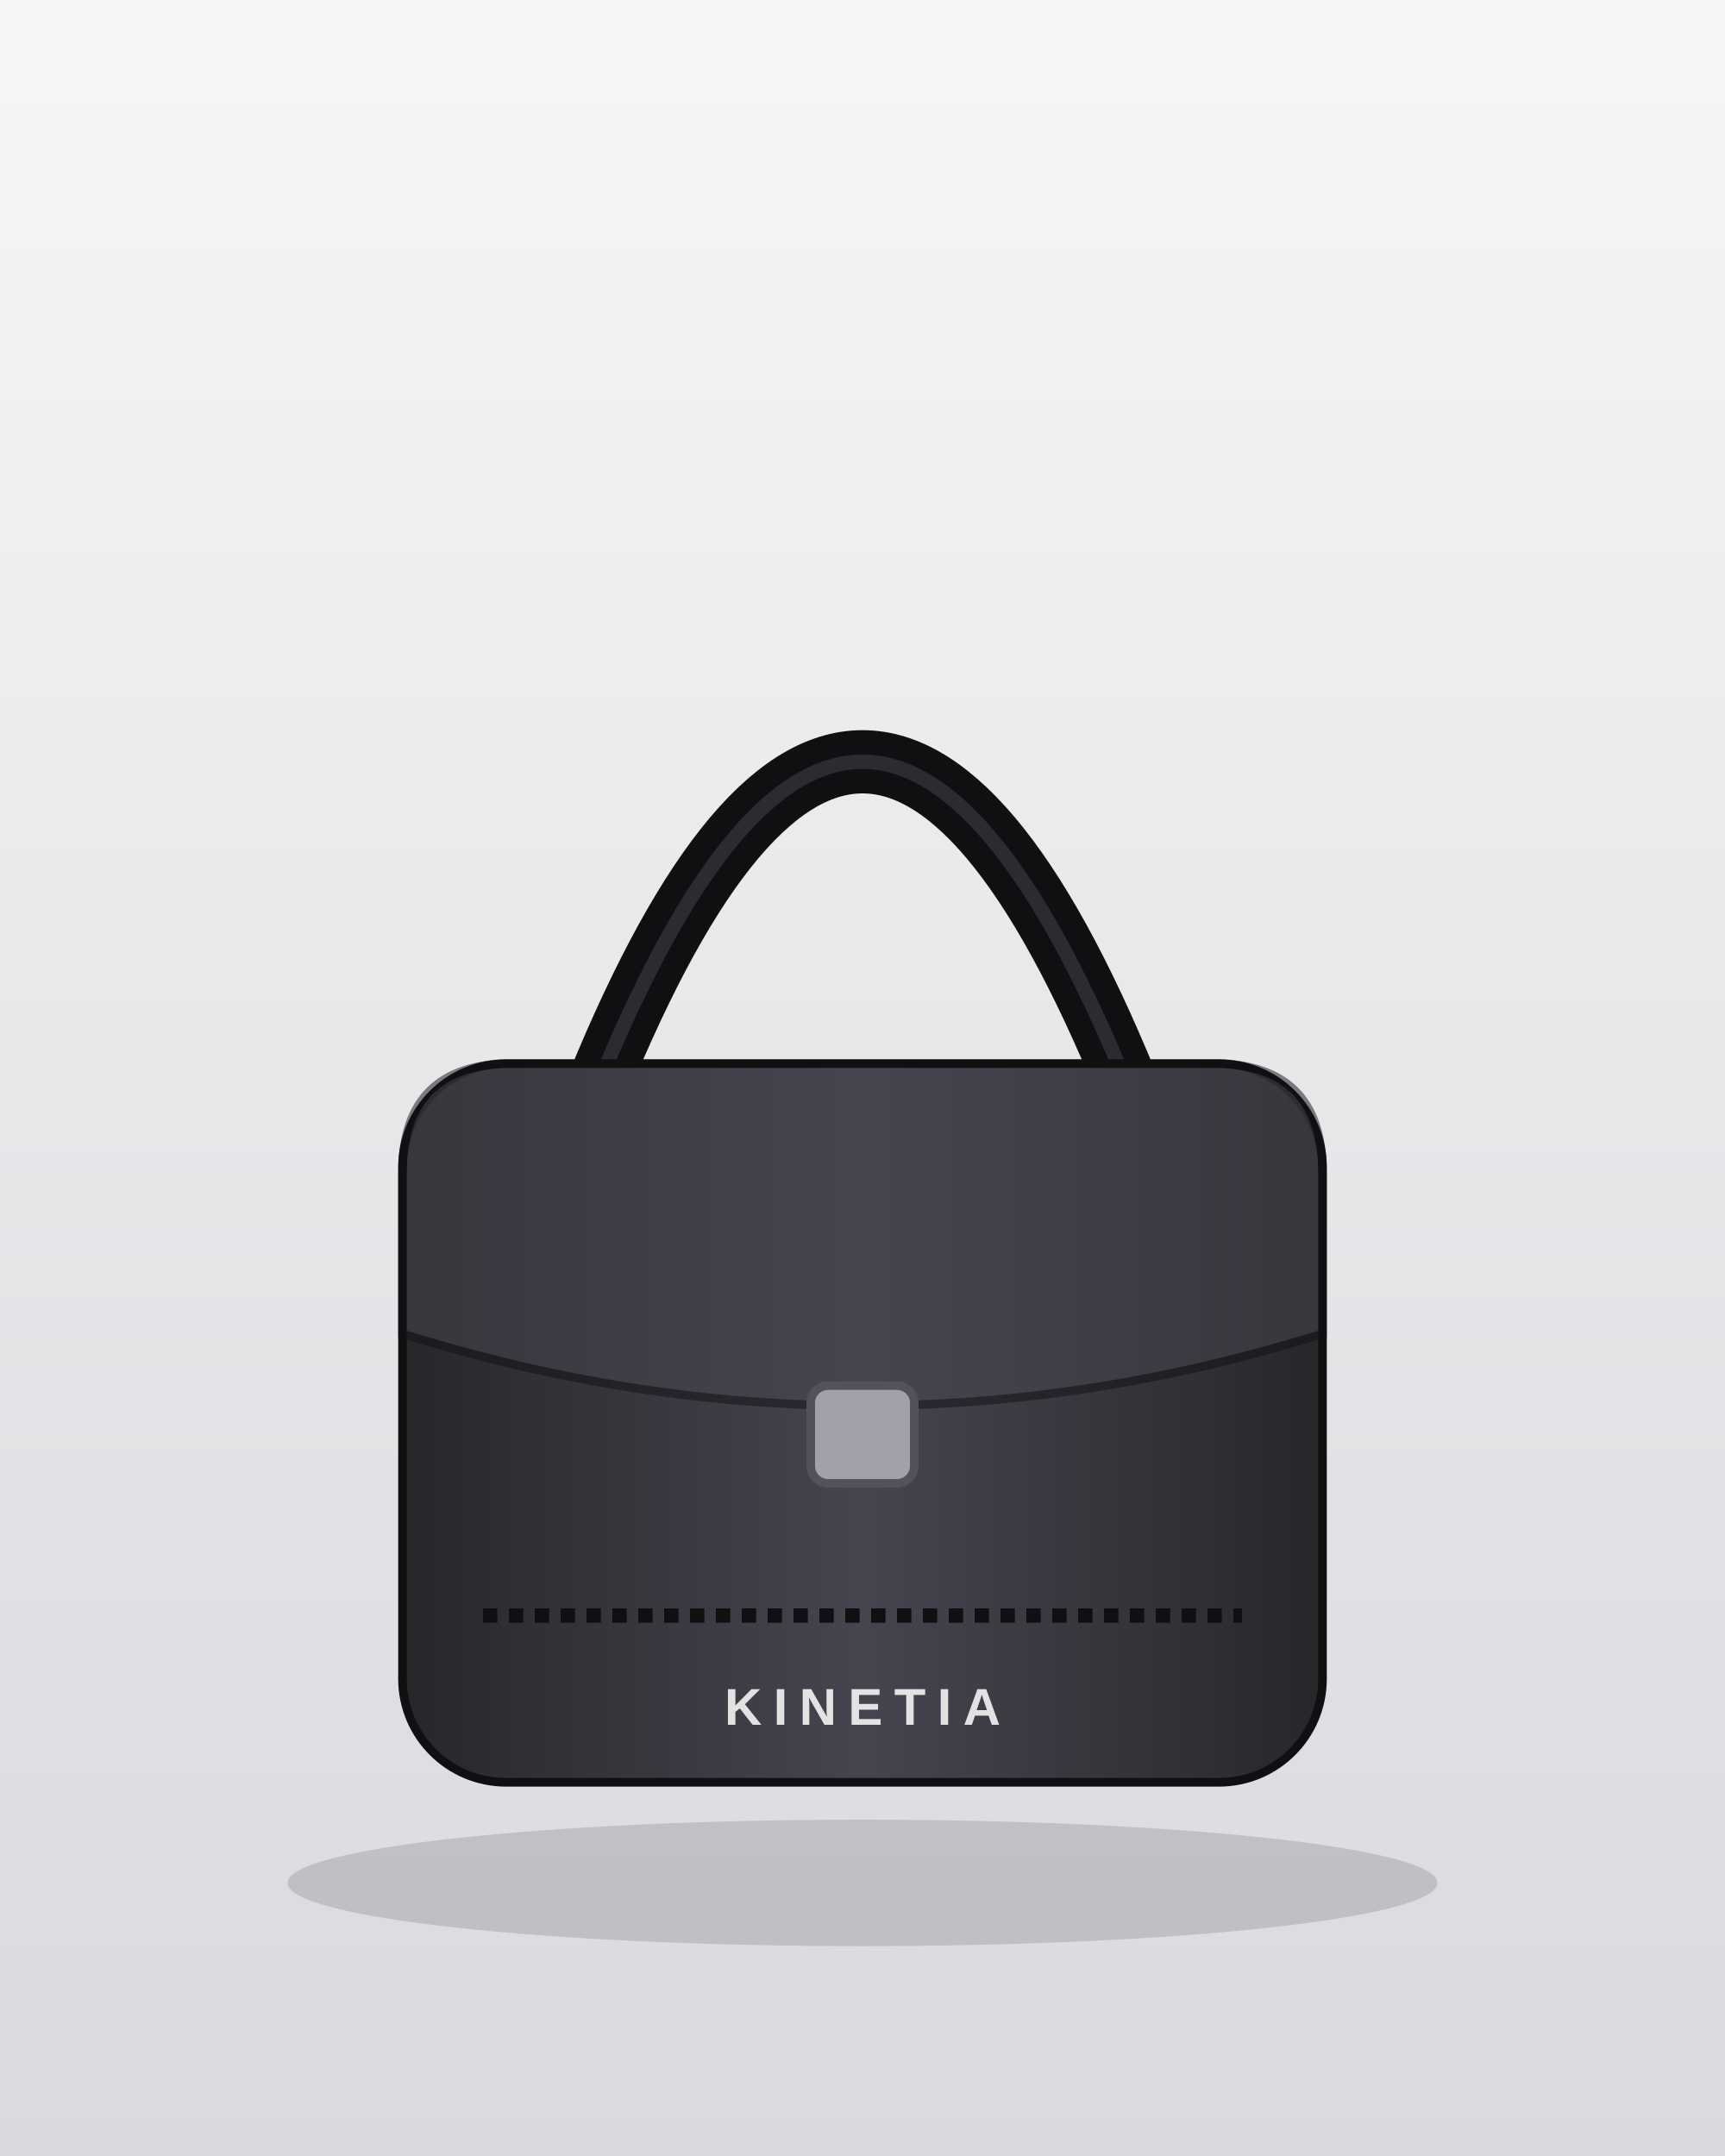
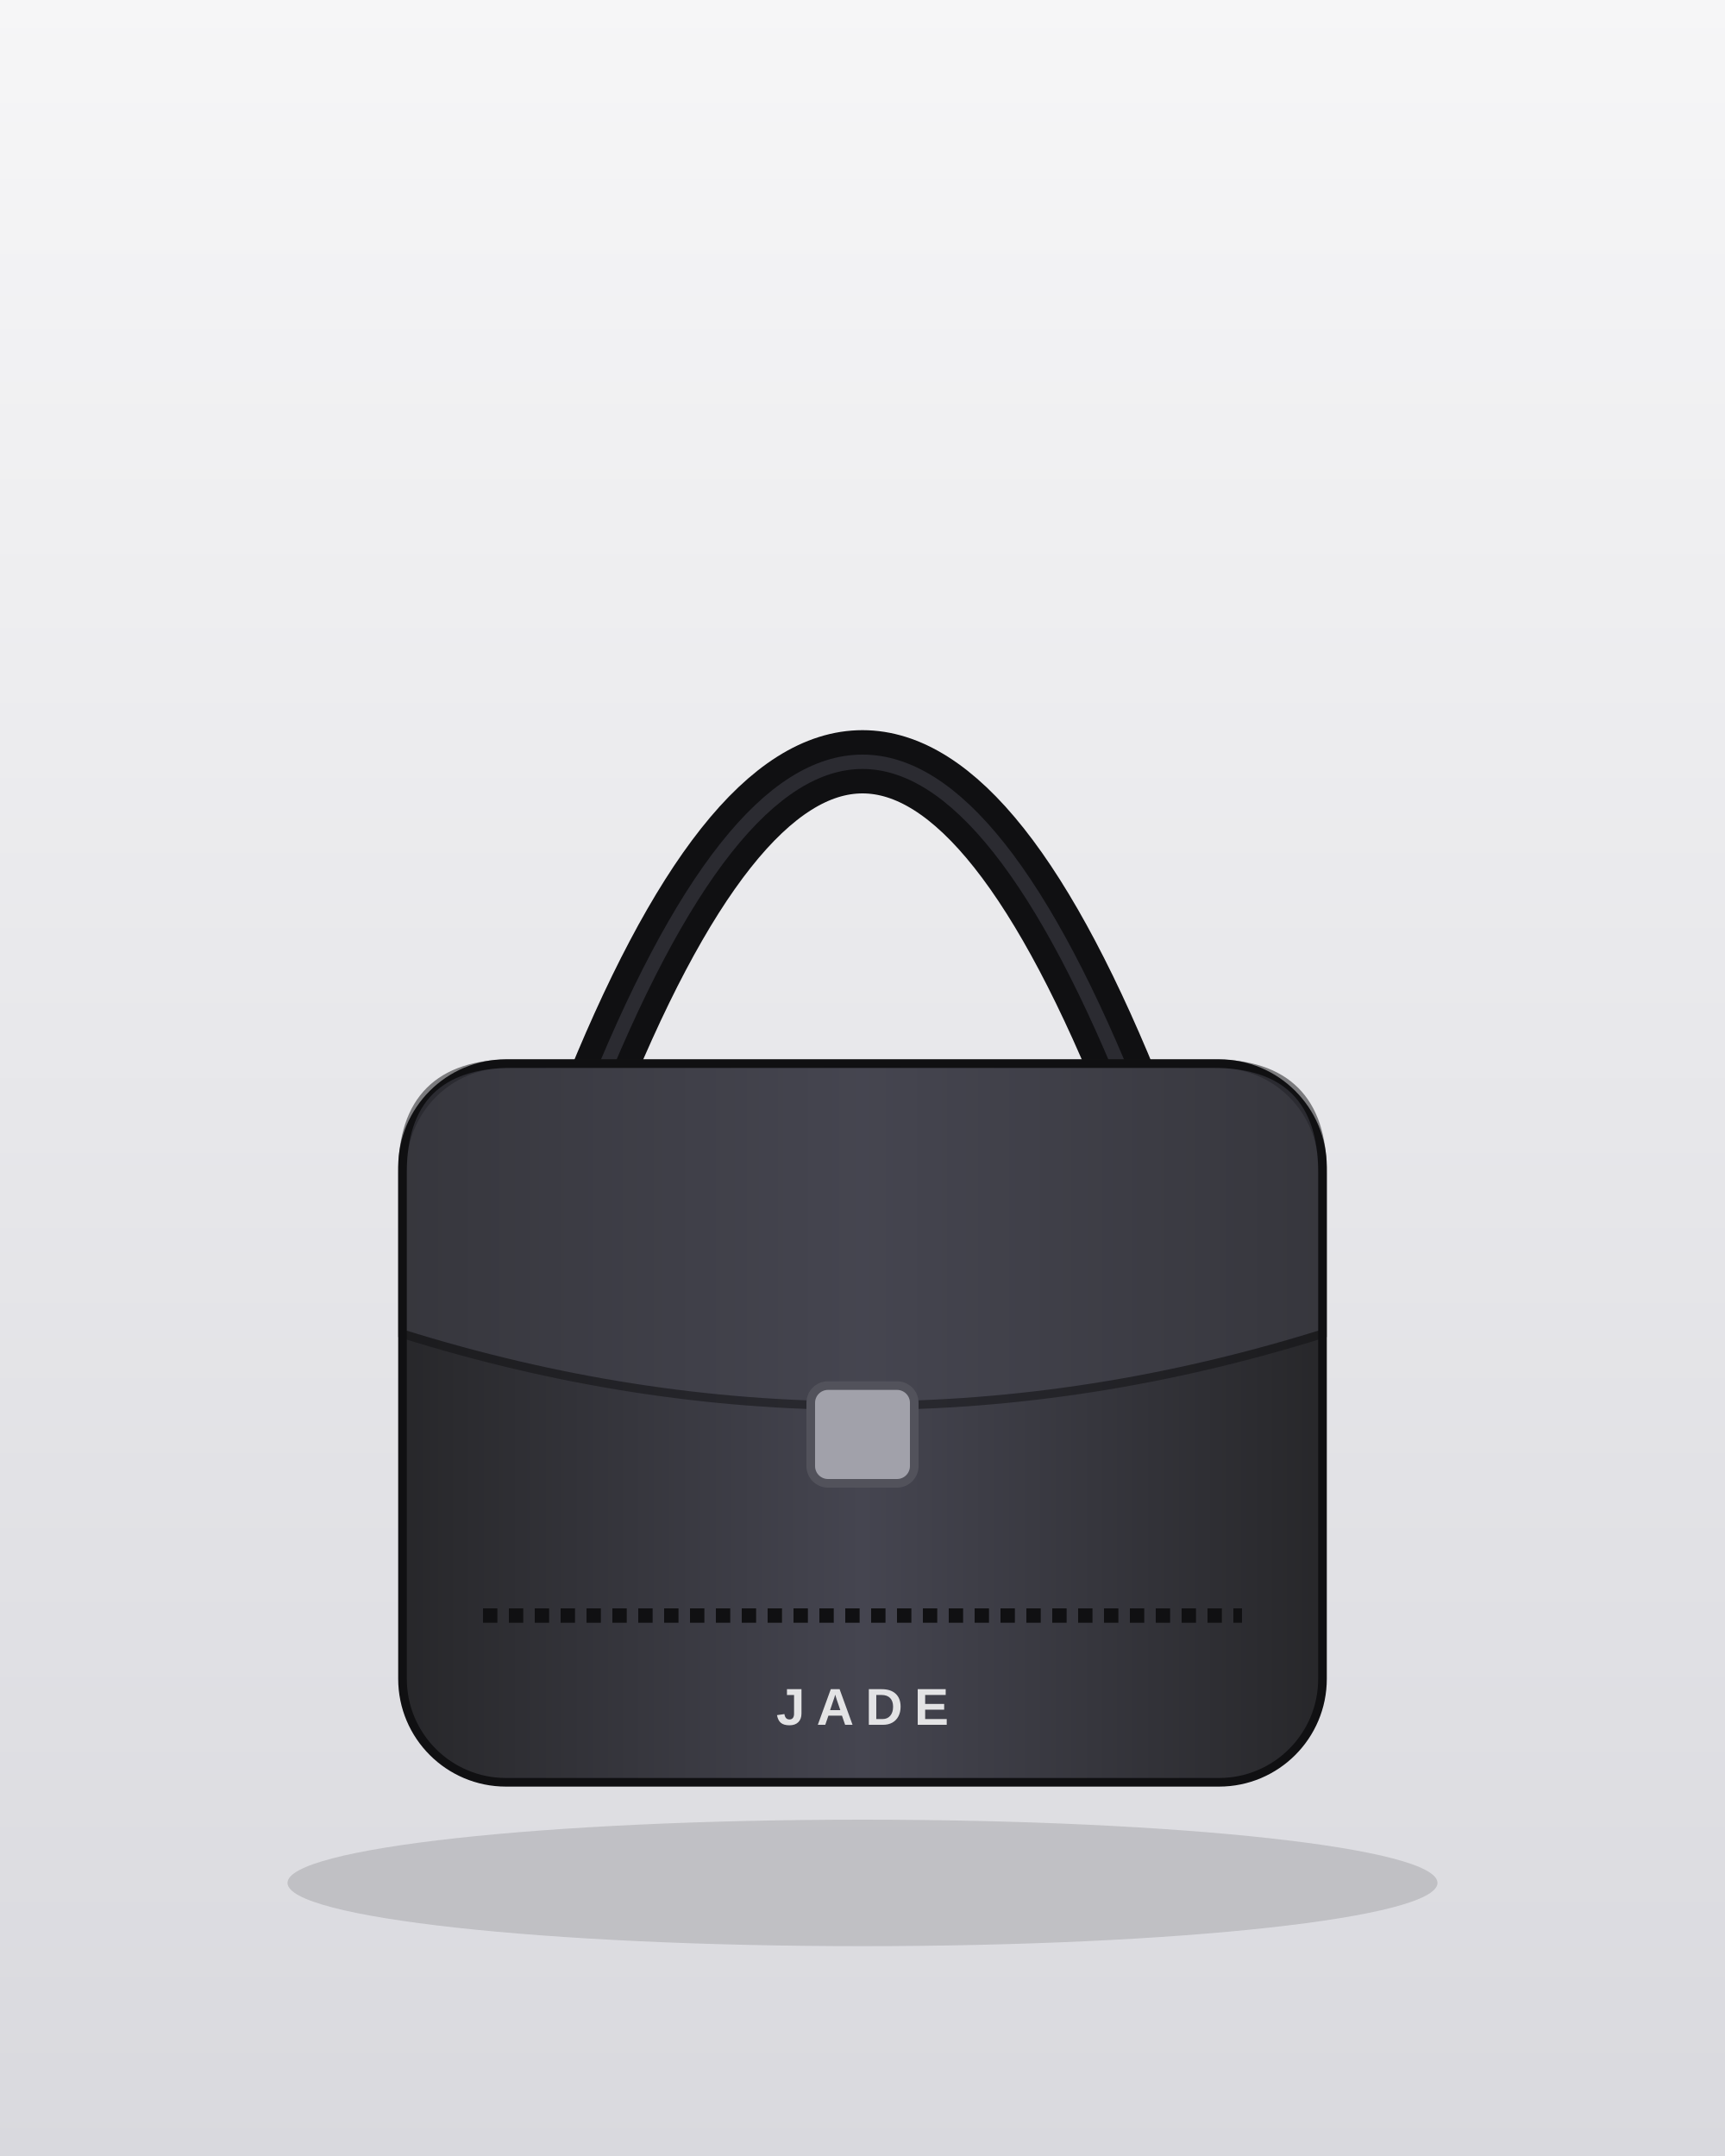
<svg xmlns="http://www.w3.org/2000/svg" viewBox="0 0 600 750" role="img" aria-label="Crossbody Bag">
  <defs>
    <linearGradient id="bg" x1="0" y1="0" x2="0" y2="1">
      <stop offset="0" stop-color="#F6F6F7" />
      <stop offset="1" stop-color="#D9D9DE" />
    </linearGradient>
    <linearGradient id="g" x1="0" y1="0" x2="1" y2="0">
      <stop offset="0" stop-color="#27272A" />
      <stop offset=".5" stop-color="#454550" />
      <stop offset="1" stop-color="#27272A" />
    </linearGradient>
    <pattern id="mesh" width="9" height="9" patternUnits="userSpaceOnUse">
      <circle cx="2" cy="2" r="1.4" fill="#fff" opacity=".38" />
    </pattern>
  </defs>
  <rect width="600" height="750" fill="url(#bg)" />
  <ellipse cx="300" cy="655" rx="200" ry="22" fill="#000" opacity=".13" />
  <g transform="translate(0,40)">
    <path d="M205 345 Q300 105 395 345" fill="none" stroke="#101012" stroke-width="22" stroke-linecap="round" />
    <path d="M205 345 Q300 105 395 345" fill="none" stroke="#454550" stroke-width="5" stroke-linecap="round" opacity=".5" />
    <rect x="140" y="330" width="320" height="250" rx="36" fill="url(#g)" stroke="#101012" stroke-width="3" />
    <path d="M140 368 Q140 330 178 330 H422 Q460 330 460 368 V424 Q300 474 140 424 Z" fill="#454550" opacity=".5" stroke="#101012" stroke-width="3" />
    <path d="M168 522 H432" stroke="#101012" stroke-width="5" stroke-dasharray="5 4" />
    <rect x="282" y="442" width="36" height="34" rx="6" fill="#A1A1AA" stroke="#52525B" stroke-width="3" />
-     <text x="300" y="560" text-anchor="middle" font-size="18" font-family="Arial, Helvetica, sans-serif" font-weight="800" letter-spacing="4" fill="#fff" opacity=".85">KINETIA</text>
+     <text x="300" y="560" text-anchor="middle" font-size="18" font-family="Arial, Helvetica, sans-serif" font-weight="800" letter-spacing="4" fill="#fff" opacity=".85">JADE</text>
  </g>
</svg>
